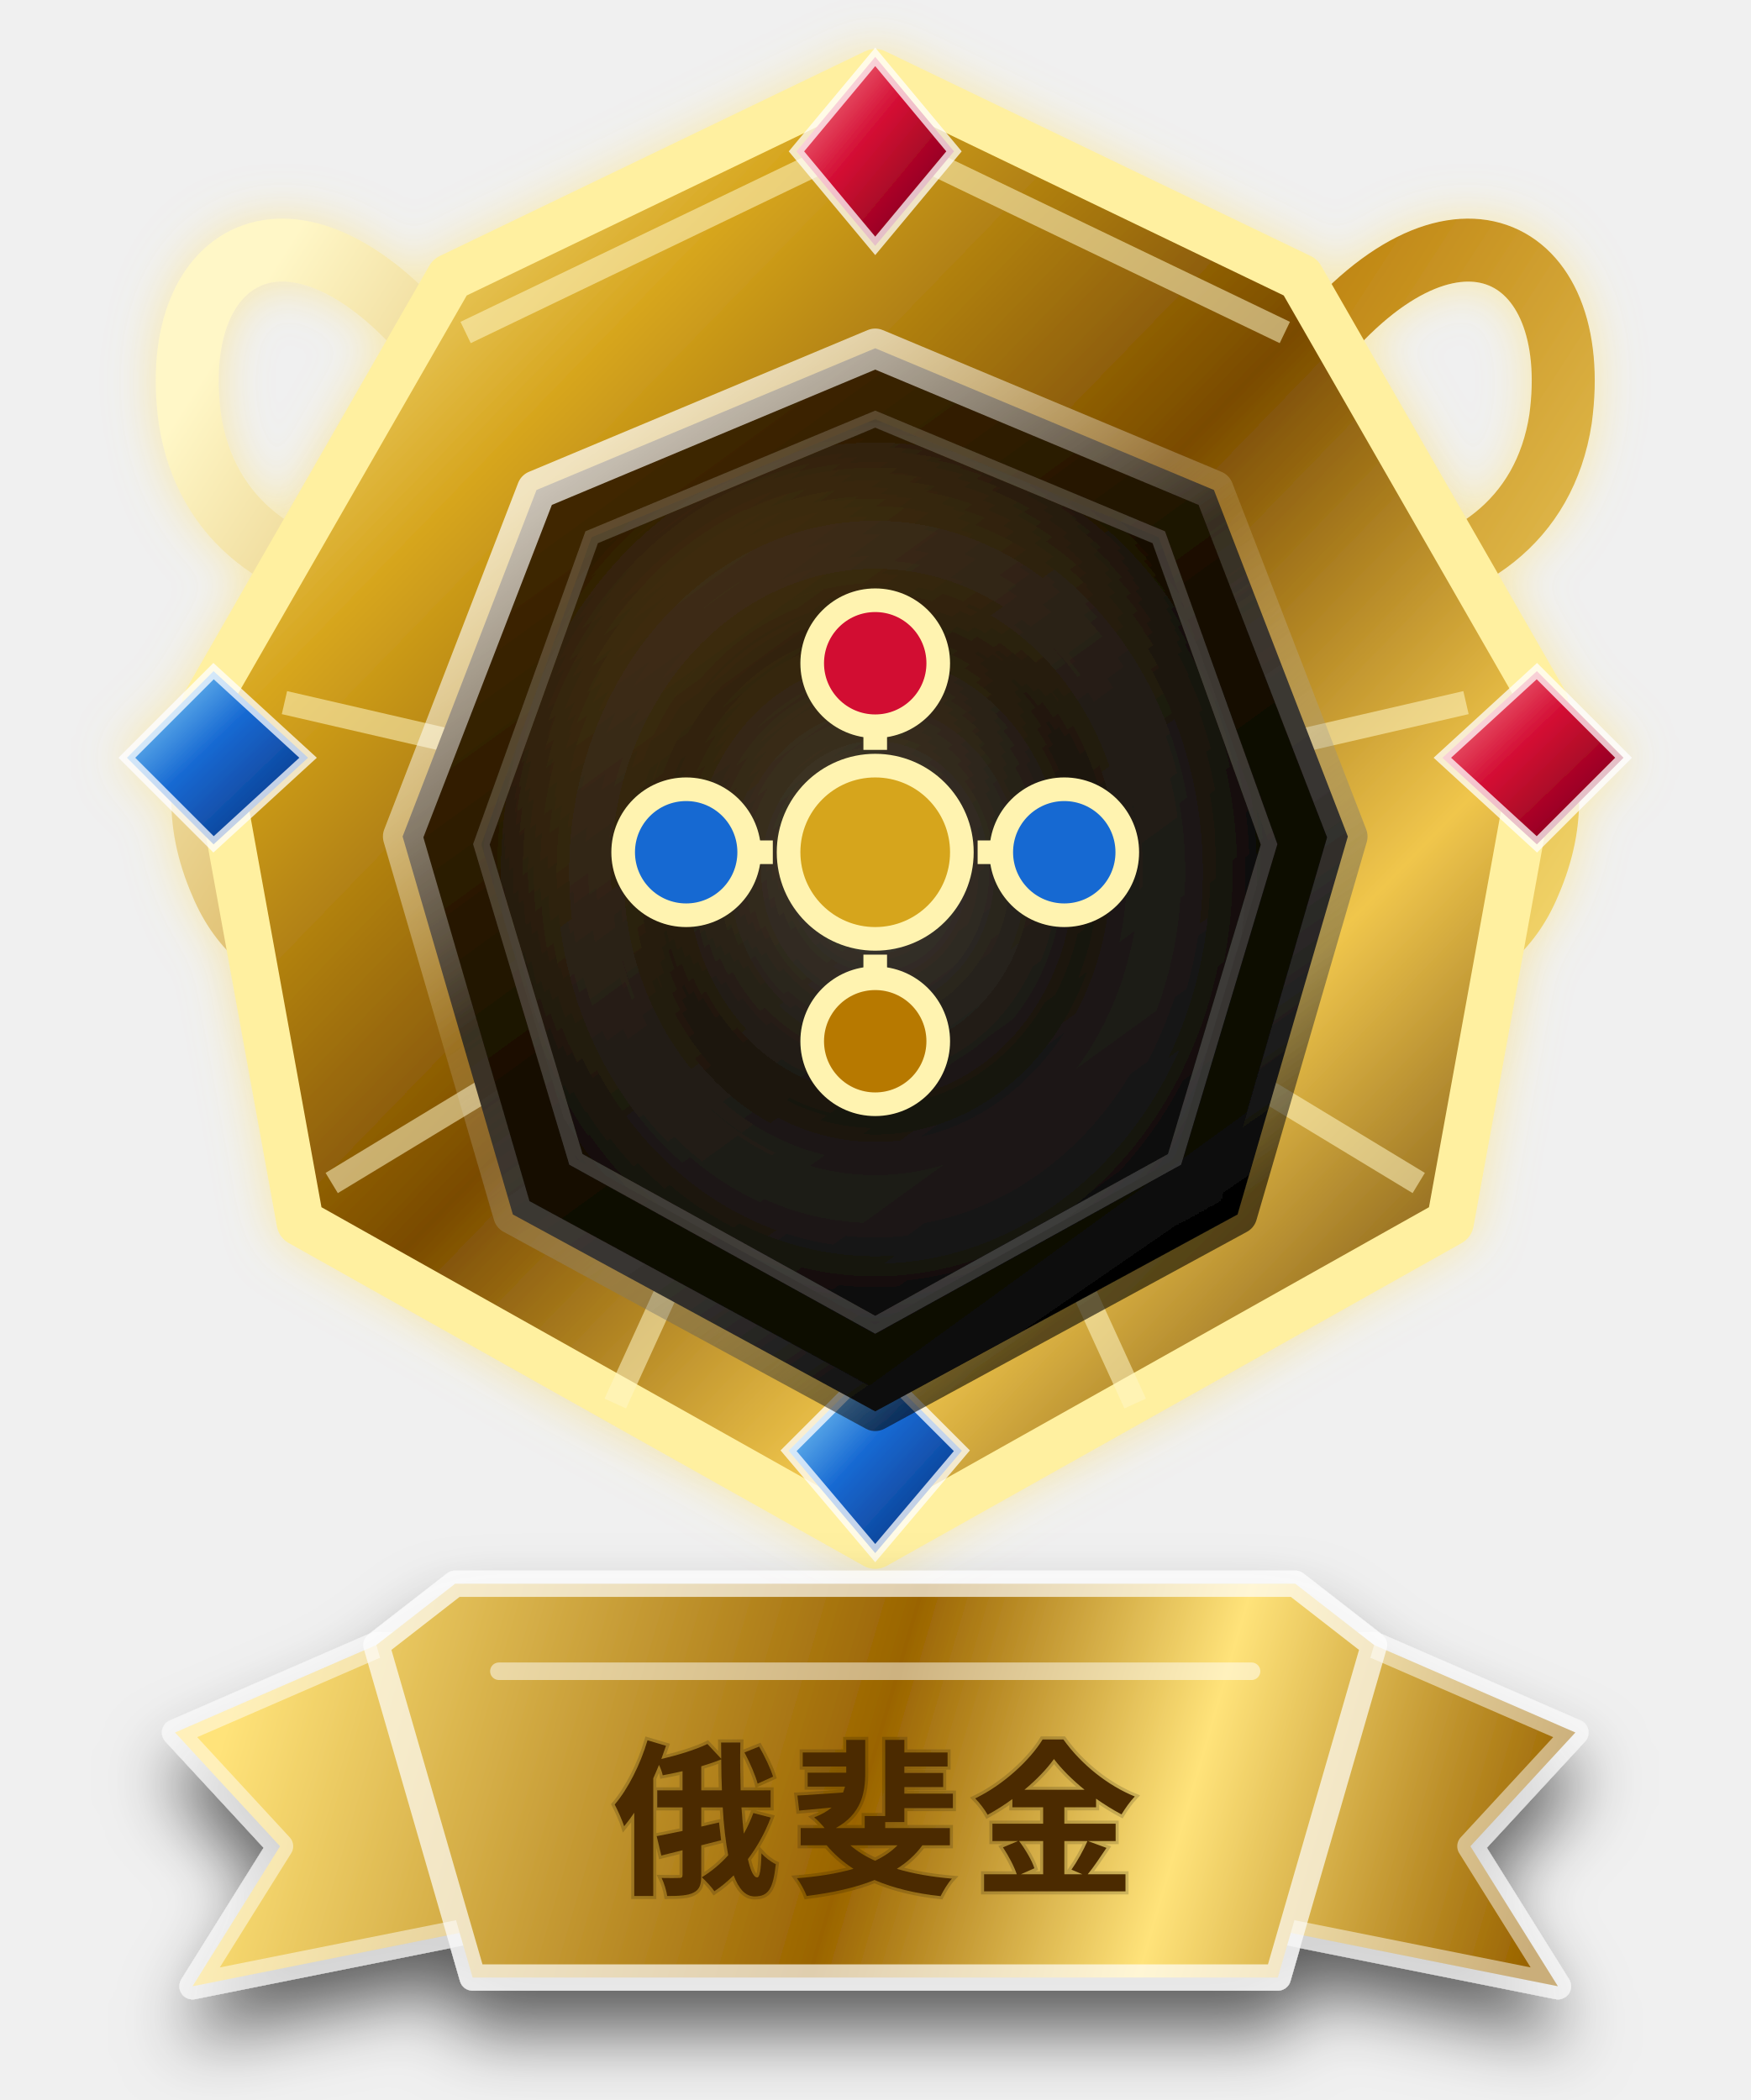
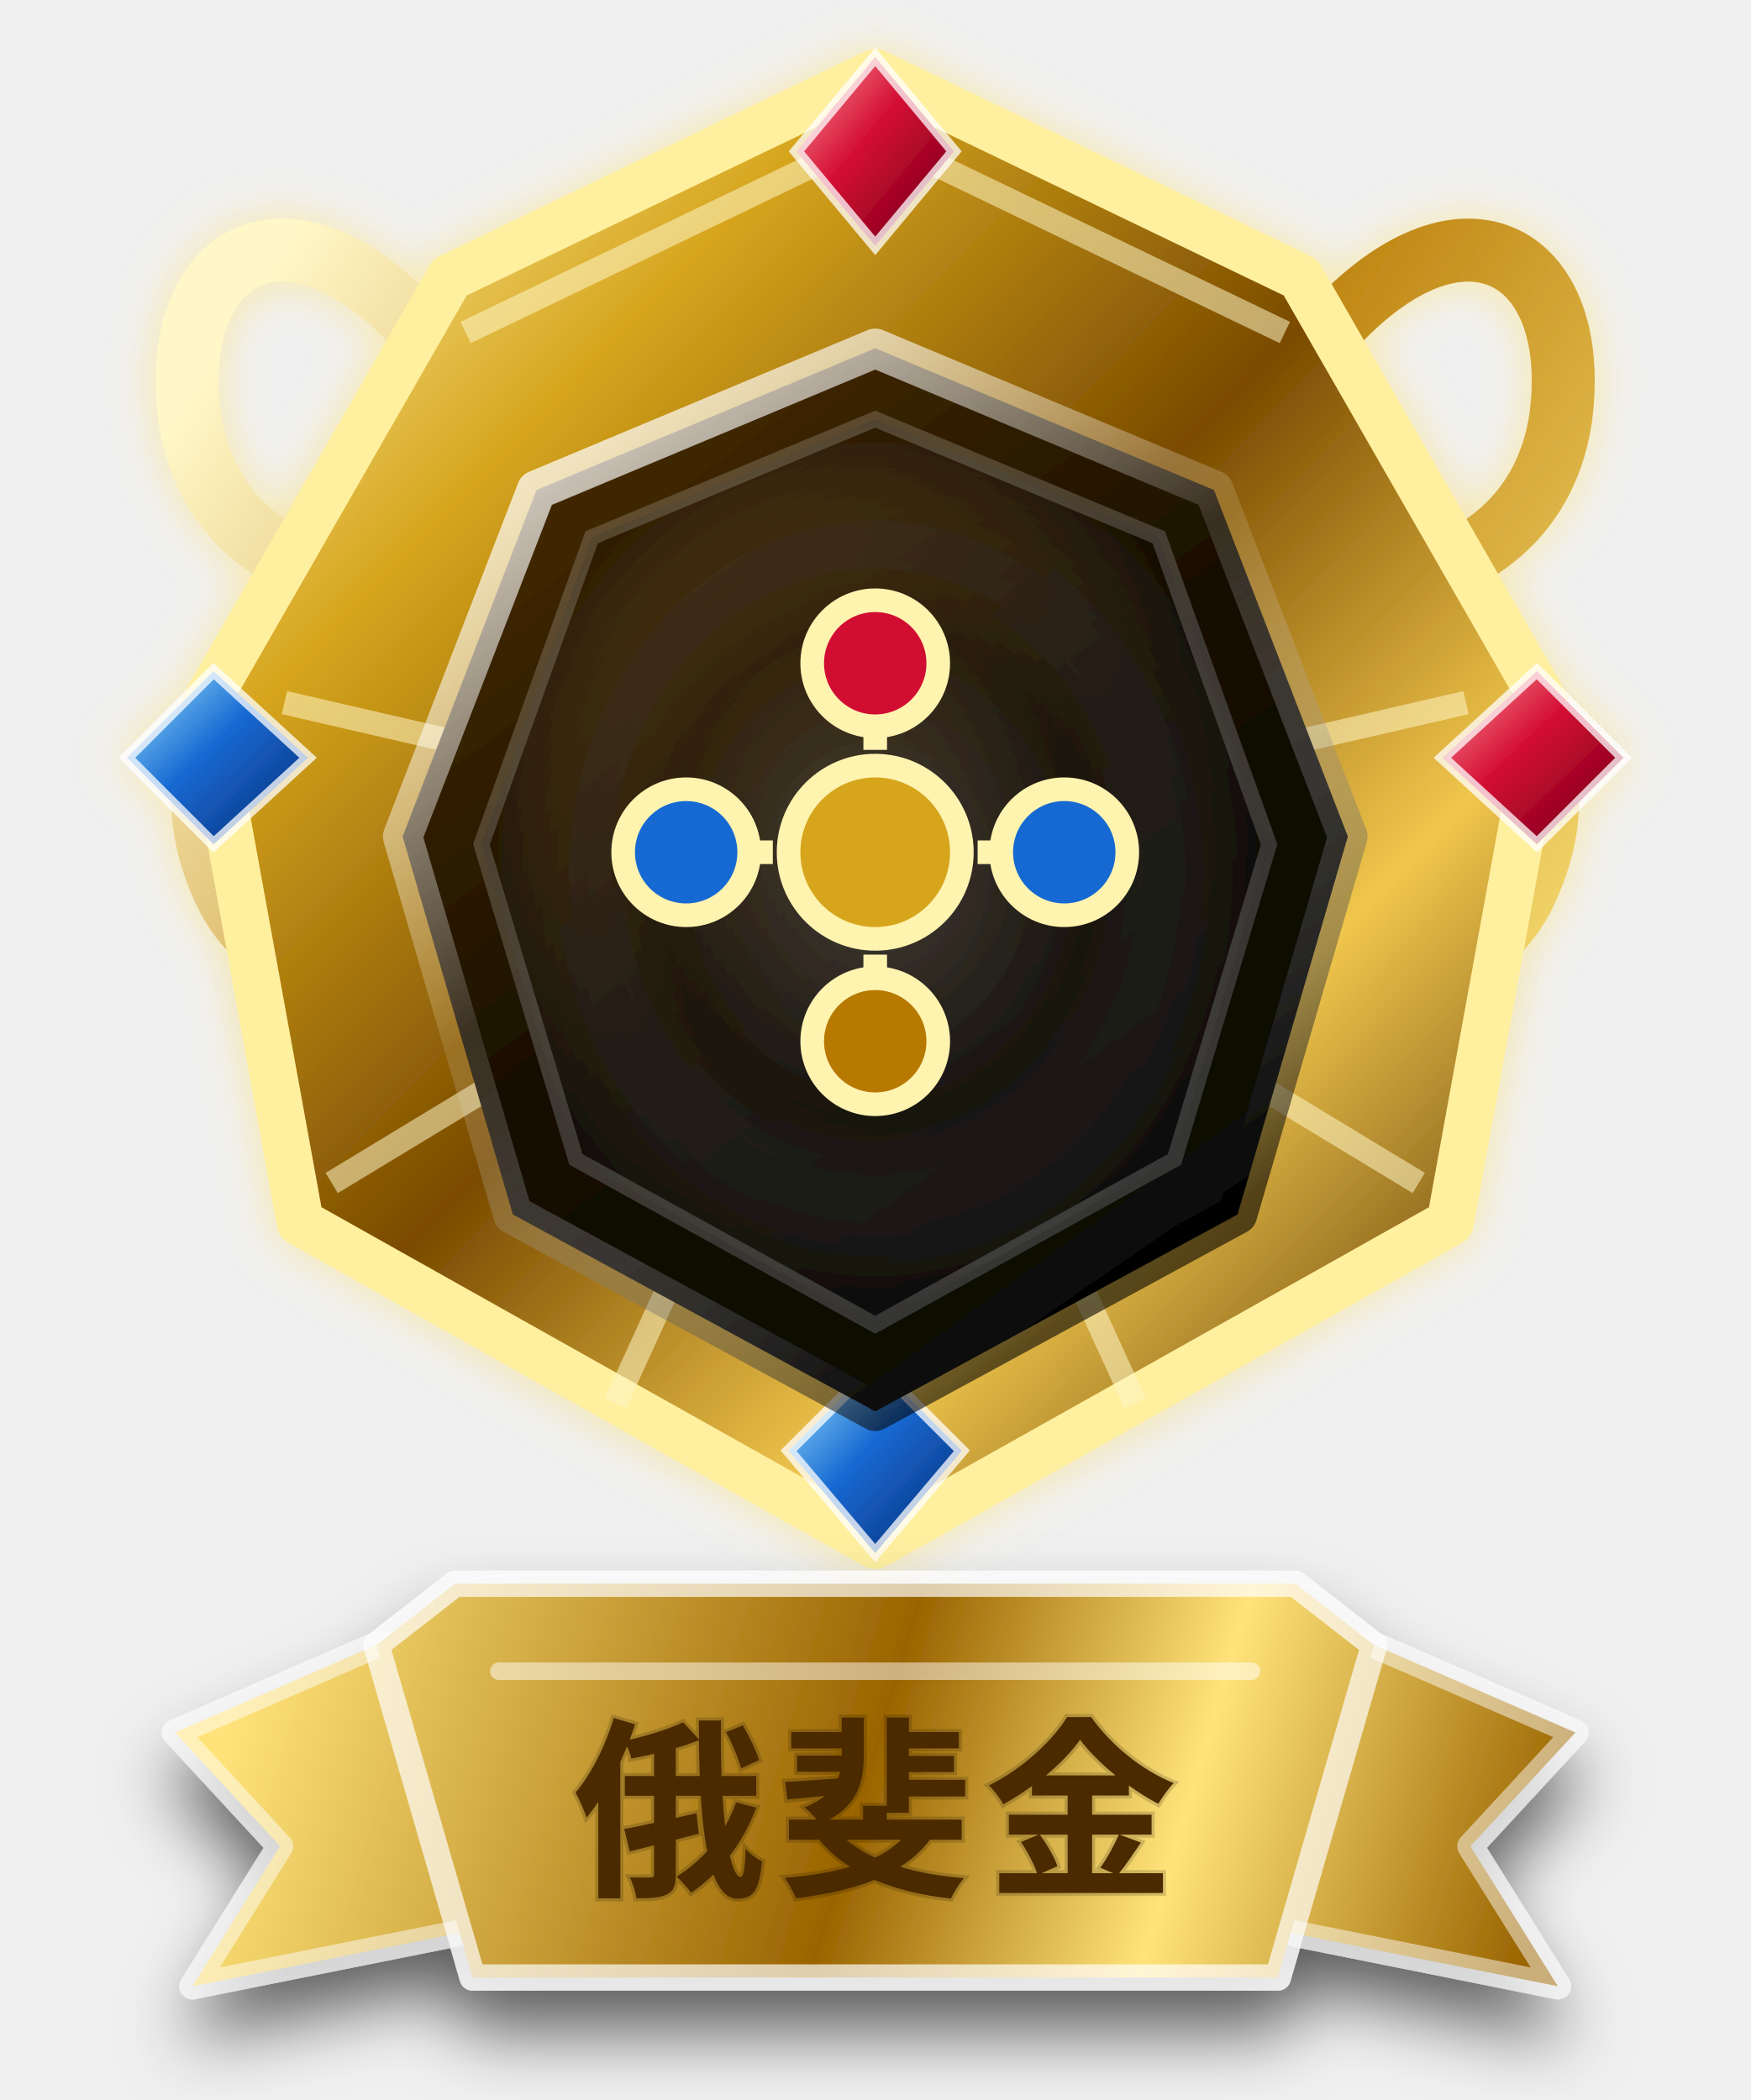
<svg xmlns="http://www.w3.org/2000/svg" viewBox="0 0 200 240" role="img" aria-label="俄斐金獎徽章外框">
  <defs>
    <linearGradient id="ophir-metal" x1="18" y1="22" x2="182" y2="181" gradientUnits="userSpaceOnUse">
      <stop stop-color="#FFF1A8" />
      <stop offset=".21" stop-color="#D6A51D" />
      <stop offset=".48" stop-color="#7A4B00" />
      <stop offset=".73" stop-color="#F0C64C" />
      <stop offset="1" stop-color="#4F2B00" />
    </linearGradient>
    <linearGradient id="ophir-filigree" x1="15" y1="45" x2="185" y2="155" gradientUnits="userSpaceOnUse">
      <stop stop-color="#FFF7C7" />
      <stop offset=".5" stop-color="#B77905" />
      <stop offset="1" stop-color="#FFE981" />
    </linearGradient>
    <linearGradient id="ophir-ruby" x1="0" y1="0" x2="1" y2="1">
      <stop stop-color="#FF9A9A" />
      <stop offset=".45" stop-color="#D20A32" />
      <stop offset="1" stop-color="#650016" />
    </linearGradient>
    <linearGradient id="ophir-sapphire" x1="0" y1="0" x2="1" y2="1">
      <stop stop-color="#9FE9FF" />
      <stop offset=".45" stop-color="#1769D2" />
      <stop offset="1" stop-color="#082A70" />
    </linearGradient>
    <radialGradient id="ophir-glow">
      <stop stop-color="#FFE98C" stop-opacity=".48" />
      <stop offset="1" stop-color="#7A4B00" stop-opacity="0" />
    </radialGradient>
    <filter id="ophir-shadow" x="-40%" y="-35%" width="180%" height="185%">
      <feDropShadow dx="0" dy="8" stdDeviation="7" flood-color="#3E2500" flood-opacity=".74" />
      <feDropShadow dx="0" dy="0" stdDeviation="3" flood-color="#FFE477" flood-opacity=".58" />
    </filter>
    <linearGradient id="ophir-plate" x1="58" y1="48" x2="142" y2="164" gradientUnits="userSpaceOnUse">
      <stop stop-color="#4A2D00" />
      <stop offset=".52" stop-color="#140D02" />
      <stop offset="1" stop-color="#050608" />
    </linearGradient>
    <linearGradient id="ophir-plate-rim" x1="65" y1="54" x2="136" y2="157" gradientUnits="userSpaceOnUse">
      <stop stop-color="#FFFFFF" stop-opacity=".72" />
      <stop offset=".42" stop-color="#FFFFFF" stop-opacity=".12" />
      <stop offset="1" stop-color="#000000" stop-opacity=".58" />
    </linearGradient>
    <linearGradient id="ophir-ribbon" x1="28" y1="190" x2="172" y2="232" gradientUnits="userSpaceOnUse">
      <stop stop-color="#FFE37A" />
      <stop offset=".48" stop-color="#9A6400" />
      <stop offset=".72" stop-color="#FFE37A" />
      <stop offset="1" stop-color="#9A6400" />
    </linearGradient>
    <radialGradient id="ophir-plate-glow">
      <stop stop-color="#FFFFFF" stop-opacity=".2" />
      <stop offset=".55" stop-color="#FFFFFF" stop-opacity=".04" />
      <stop offset="1" stop-color="#000000" stop-opacity=".22" />
    </radialGradient>
    <filter id="ophir-banner-shadow" x="-25%" y="-40%" width="150%" height="190%">
      <feDropShadow dx="0" dy="5" stdDeviation="4" flood-color="#000" flood-opacity=".62" />
    </filter>
  </defs>
  <g filter="url(#ophir-shadow)" transform="translate(10 2) scale(.9)">
    <circle cx="100" cy="103" r="88" fill="url(#ophir-glow)" />
    <path d="M45 43C27 20 10 29 13 51c2 13 12 20 25 21-19 8-28 22-21 38 5 12 18 14 31 6-11 18-8 35 8 43 11 5 21 1 29-10M155 43c18-23 35-14 32 8-2 13-12 20-25 21 19 8 28 22 21 38-5 12-18 14-31 6 11 18 8 35-8 43-11 5-21 1-29-10" fill="none" stroke="url(#ophir-filigree)" stroke-width="8" stroke-linecap="round" />
    <path d="M100 7 154 33l31 54-12 66-73 41-73-41-12-66 31-54Z M100 54 72 68 57 96l7 32 36 20 36-20 7-32-15-28Z" fill="url(#ophir-metal)" fill-rule="evenodd" stroke="#FFF0A0" stroke-width="6" stroke-linejoin="round" />
    <path d="M48 40 100 15l52 25M25 87l39 9m72 0 39-9M31 148l33-20m72 0 33 20M67 176l16-35m50 35-16-35" fill="none" stroke="#FFF6C4" stroke-opacity=".55" stroke-width="3" />
    <g stroke="#FFF" stroke-opacity=".75" stroke-width="1.5">
      <path d="m100 5 10 12-10 12-10-12Z" fill="url(#ophir-ruby)" />
      <path d="m16 83 12 11-12 11L5 94Z" fill="url(#ophir-sapphire)" />
      <path d="m184 83 11 11-11 11-12-11Z" fill="url(#ophir-ruby)" />
      <path d="m100 171 11 11-11 13-11-13Z" fill="url(#ophir-sapphire)" />
    </g>
    <path d="M100 42 143 60l17 44-14 48-46 25-46-25-14-48 17-44Z" fill="url(#ophir-plate)" stroke="url(#ophir-plate-rim)" stroke-width="5" stroke-linejoin="round" />
    <path d="M100 51 136 66l14 39-12 40-38 21-38-21-12-40 14-39Z" fill="url(#ophir-plate-glow)" stroke="#FFF" stroke-opacity=".18" stroke-width="2" />
    <g stroke="#FFF3B0">
      <circle cx="100" cy="106" r="11" fill="#D6A51D" stroke-width="3" />
      <circle cx="100" cy="82" r="8" fill="#D20A32" stroke-width="3" />
      <circle cx="124" cy="106" r="8" fill="#1769D2" stroke-width="3" />
      <circle cx="100" cy="130" r="8" fill="#B77905" stroke-width="3" />
      <circle cx="76" cy="106" r="8" fill="#1769D2" stroke-width="3" />
      <path d="M100 93v-3m13 16h3m-16 13v3m-13-16h-3" stroke-width="3" />
    </g>
  </g>
  <g filter="url(#ophir-banner-shadow)">
    <path d="M20 198 43 188h114l23 10-12 13 10 16-35-7H57l-35 7 10-16Z" fill="url(#ophir-ribbon)" stroke="#FFF" stroke-opacity=".48" stroke-width="3" stroke-linejoin="round" />
    <path d="M43 188 52 181h96l9 7-11 38H54Z" fill="url(#ophir-ribbon)" stroke="#FFF" stroke-opacity=".68" stroke-width="3" stroke-linejoin="round" />
    <path d="M57 191h86" stroke="#FFF" stroke-opacity=".5" stroke-width="2" stroke-linecap="round" />
-     <text x="100" y="215" text-anchor="middle" font-family="Noto Sans TC, system-ui, sans-serif" font-size="19" font-weight="700" letter-spacing="1.5" fill="#4B2B00" stroke="#000" stroke-opacity=".16" stroke-width=".7" paint-order="stroke">俄斐金</text>
+     <text x="100" y="215" text-anchor="middle" font-family="Noto Sans TC, system-ui, sans-serif" font-size="22" font-weight="700" letter-spacing="1.5" fill="#4B2B00" stroke="#000" stroke-opacity=".16" stroke-width=".7" paint-order="stroke">俄斐金</text>
  </g>
</svg>
